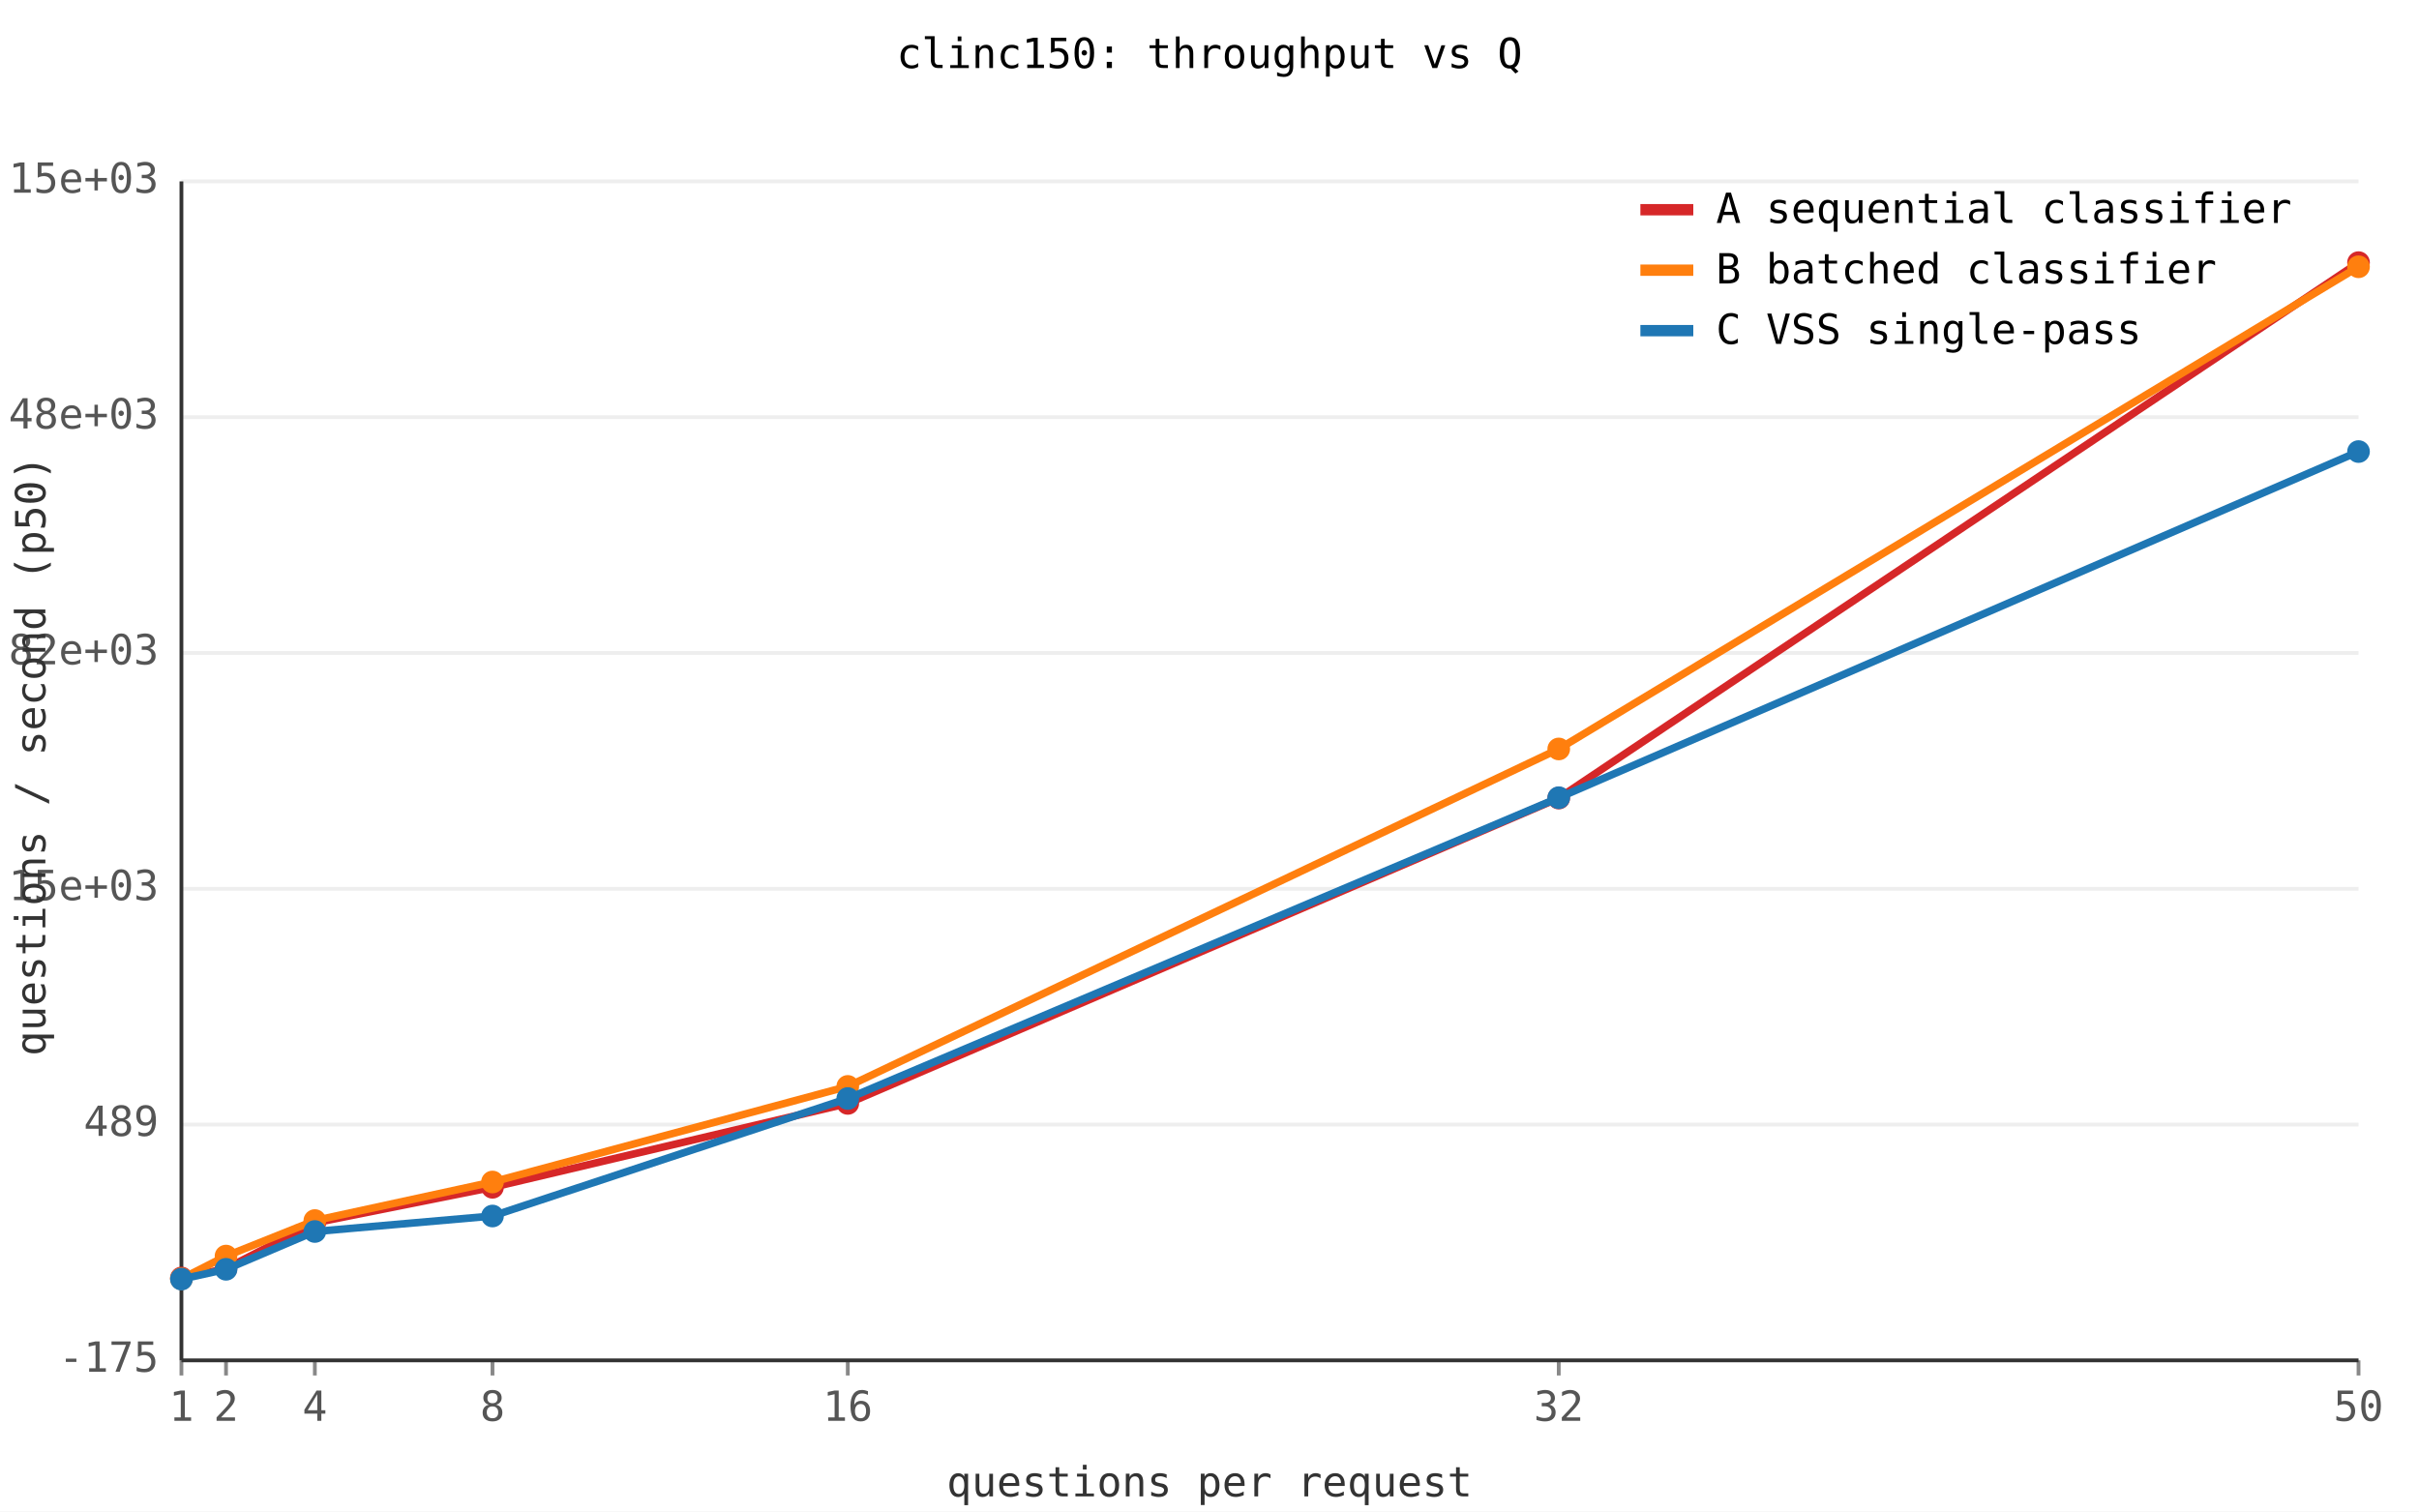
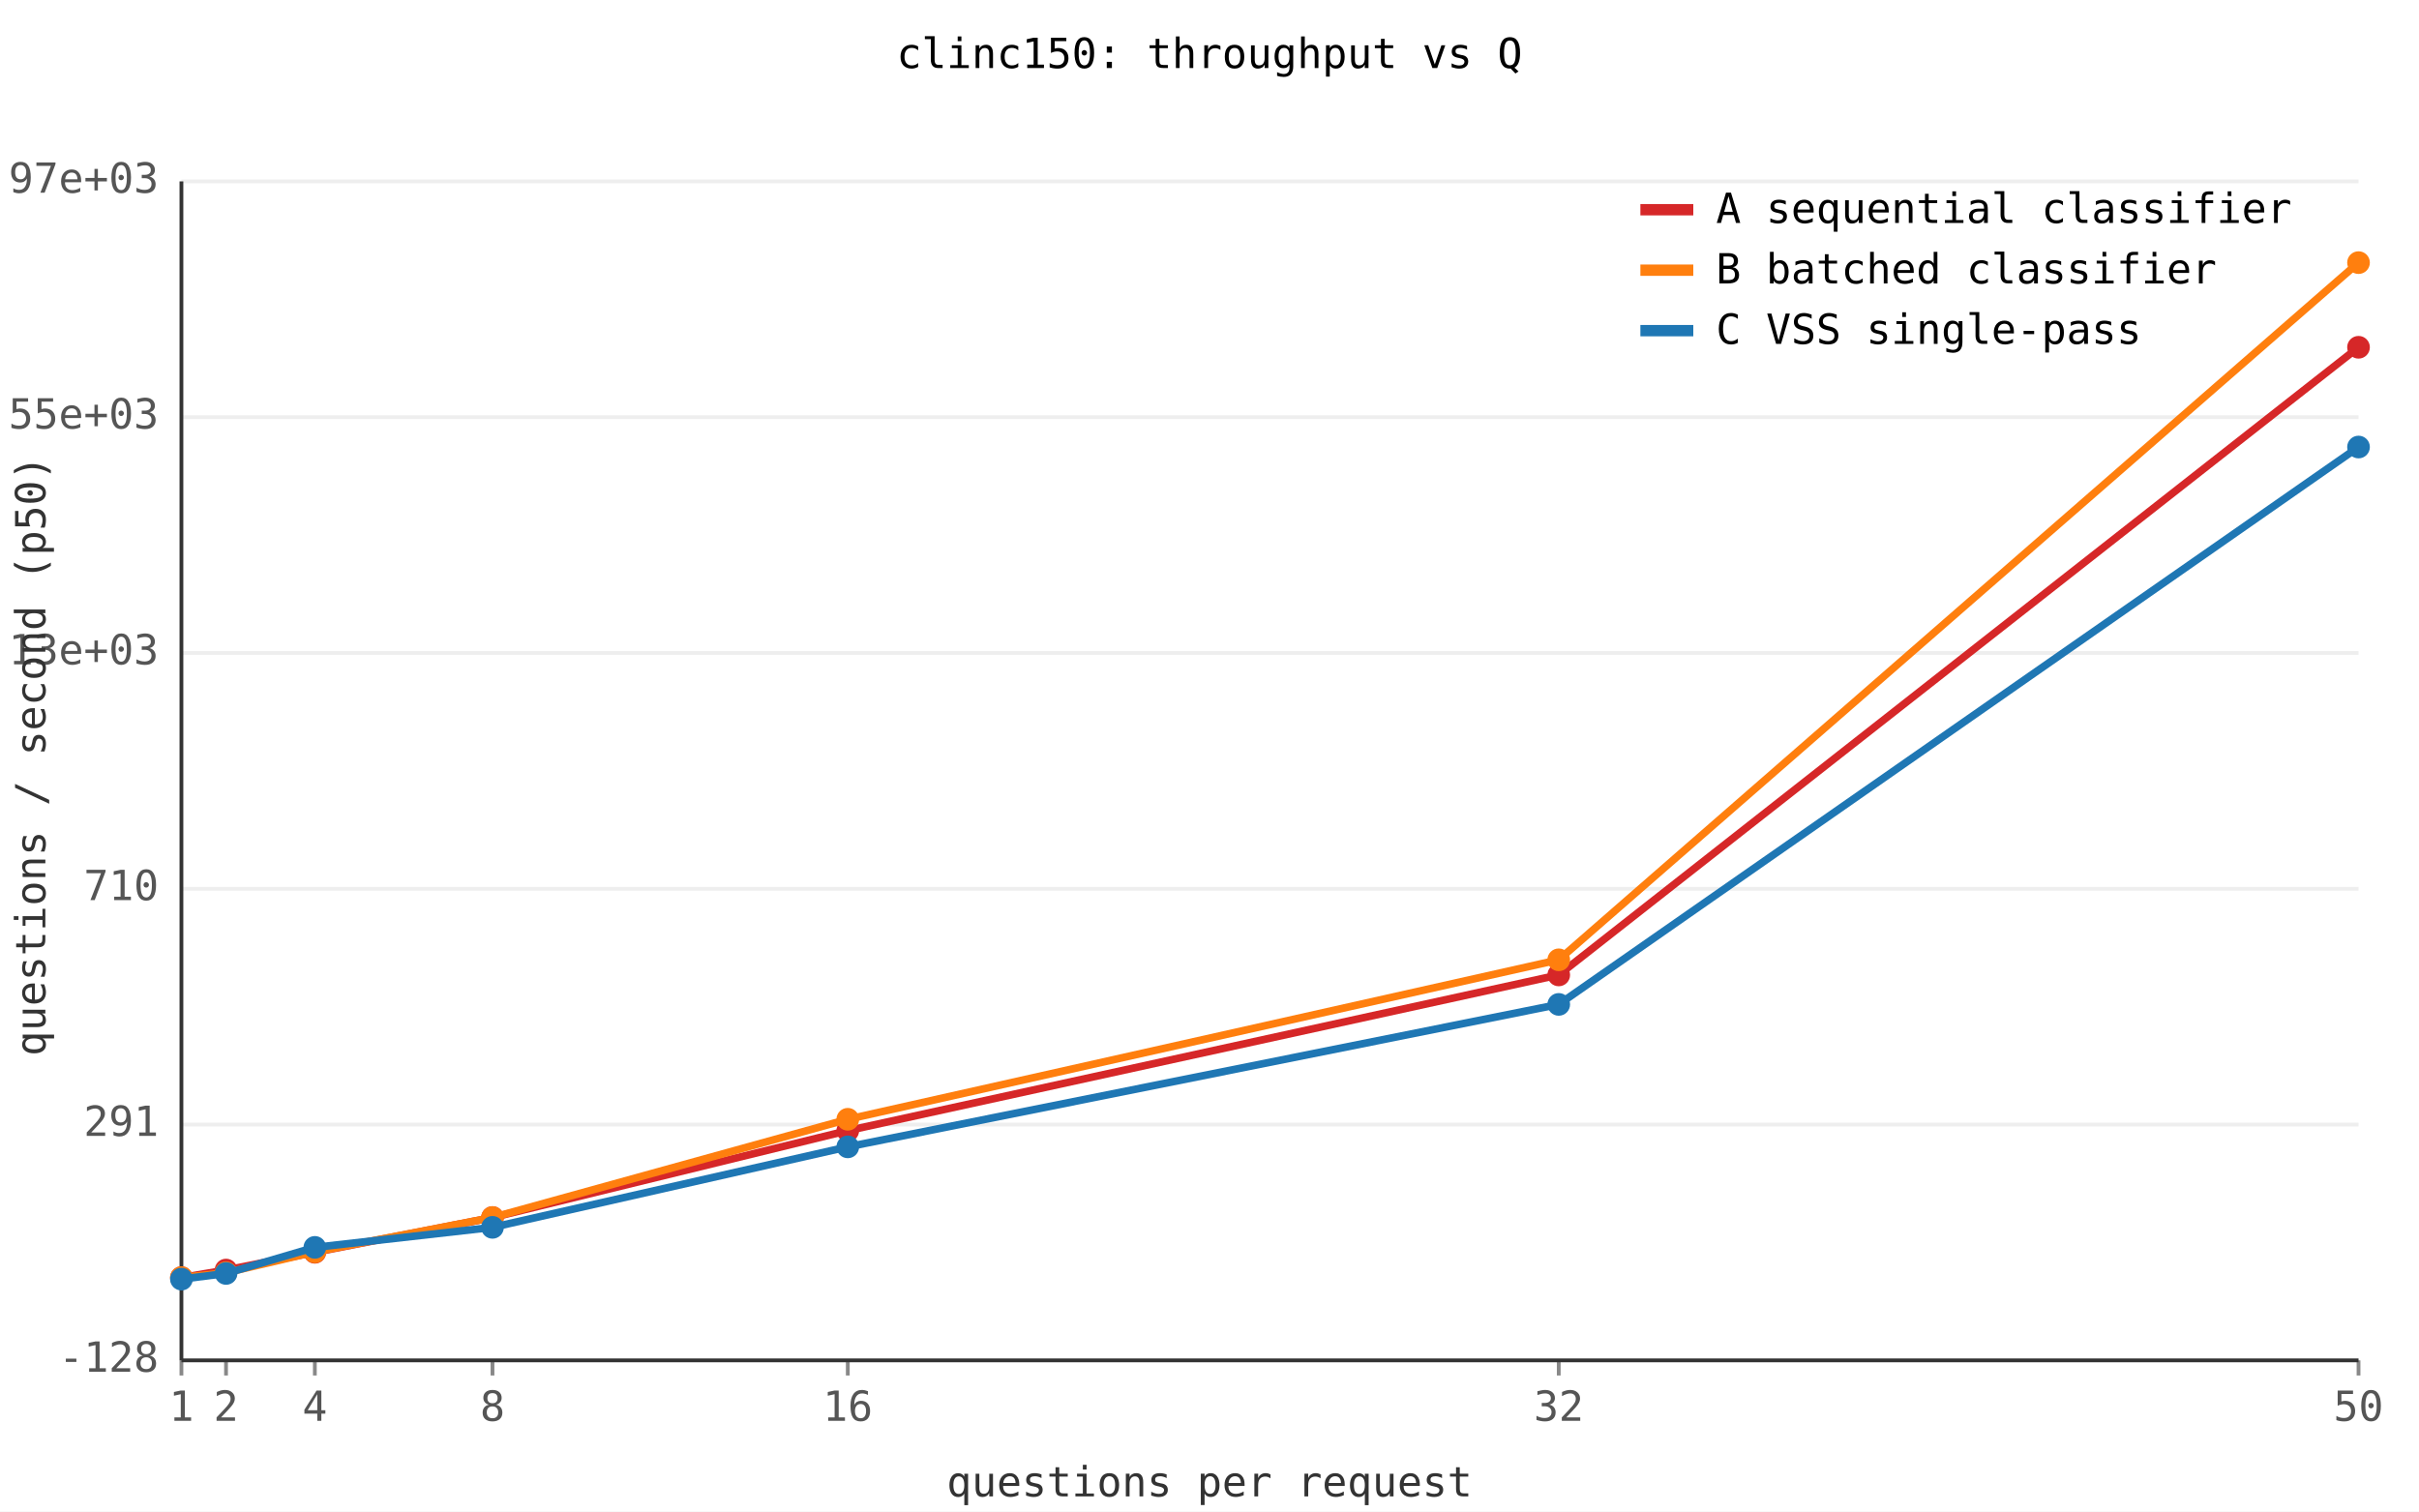
<svg xmlns="http://www.w3.org/2000/svg" viewBox="0 0 640 400" font-family="monospace" font-size="11">
  <rect width="640" height="400" fill="white" />
  <text x="320.0" y="18" text-anchor="middle">clinc150: throughput vs Q</text>
  <line x1="48" y1="360.0" x2="624" y2="360.0" stroke="#eee" />
-   <text x="42" y="363.0" text-anchor="end" fill="#555">-175</text>
+   <text x="42" y="363.0" text-anchor="end" fill="#555">-128</text>
  <line x1="48" y1="297.6" x2="624" y2="297.6" stroke="#eee" />
-   <text x="42" y="300.6" text-anchor="end" fill="#555">489</text>
+   <text x="42" y="300.6" text-anchor="end" fill="#555">291</text>
  <line x1="48" y1="235.2" x2="624" y2="235.2" stroke="#eee" />
-   <text x="42" y="238.2" text-anchor="end" fill="#555">1.15e+03</text>
+   <text x="42" y="238.2" text-anchor="end" fill="#555">710</text>
  <line x1="48" y1="172.8" x2="624" y2="172.8" stroke="#eee" />
-   <text x="42" y="175.8" text-anchor="end" fill="#555">1.82e+03</text>
+   <text x="42" y="175.8" text-anchor="end" fill="#555">1.13e+03</text>
  <line x1="48" y1="110.4" x2="624" y2="110.4" stroke="#eee" />
-   <text x="42" y="113.4" text-anchor="end" fill="#555">2.48e+03</text>
+   <text x="42" y="113.4" text-anchor="end" fill="#555">1.55e+03</text>
  <line x1="48" y1="48.0" x2="624" y2="48.0" stroke="#eee" />
-   <text x="42" y="51.0" text-anchor="end" fill="#555">3.15e+03</text>
+   <text x="42" y="51.0" text-anchor="end" fill="#555">1.97e+03</text>
  <line x1="48.0" y1="360" x2="48.0" y2="364" stroke="#888" />
  <text x="48.0" y="376" text-anchor="middle" fill="#555">1</text>
  <line x1="59.8" y1="360" x2="59.8" y2="364" stroke="#888" />
  <text x="59.8" y="376" text-anchor="middle" fill="#555">2</text>
  <line x1="83.3" y1="360" x2="83.3" y2="364" stroke="#888" />
  <text x="83.3" y="376" text-anchor="middle" fill="#555">4</text>
  <line x1="130.3" y1="360" x2="130.3" y2="364" stroke="#888" />
  <text x="130.3" y="376" text-anchor="middle" fill="#555">8</text>
  <line x1="224.3" y1="360" x2="224.3" y2="364" stroke="#888" />
  <text x="224.3" y="376" text-anchor="middle" fill="#555">16</text>
  <line x1="412.4" y1="360" x2="412.4" y2="364" stroke="#888" />
  <text x="412.4" y="376" text-anchor="middle" fill="#555">32</text>
  <line x1="624.0" y1="360" x2="624.0" y2="364" stroke="#888" />
  <text x="624.0" y="376" text-anchor="middle" fill="#555">50</text>
  <line x1="48" y1="360" x2="624" y2="360" stroke="#333" />
  <line x1="48" y1="360" x2="48" y2="48" stroke="#333" />
  <text x="320.0" y="396" text-anchor="middle" fill="#333">questions per request</text>
  <text x="12" y="200.0" text-anchor="middle" fill="#333" transform="rotate(-90 12 200.0)">questions / second (p50)</text>
-   <polyline points="48.0,338.2 59.8,335.7 83.3,323.6 130.3,314.2 224.3,292.0 412.4,211.2 624.0,69.5" fill="none" stroke="#d62728" stroke-width="2" />
-   <circle cx="48.0" cy="338.2" r="3" fill="#d62728" />
-   <circle cx="59.8" cy="335.7" r="3" fill="#d62728" />
-   <circle cx="83.3" cy="323.6" r="3" fill="#d62728" />
-   <circle cx="130.3" cy="314.2" r="3" fill="#d62728" />
-   <circle cx="224.3" cy="292.0" r="3" fill="#d62728" />
-   <circle cx="412.4" cy="211.2" r="3" fill="#d62728" />
-   <circle cx="624.0" cy="69.5" r="3" fill="#d62728" />
+   <polyline points="48.0,338.1 59.8,336.1 83.3,331.4 130.3,322.2 224.3,299.2 412.4,258.0 624.0,91.9" fill="none" stroke="#d62728" stroke-width="2" />
+   <circle cx="48.0" cy="338.1" r="3" fill="#d62728" />
+   <circle cx="59.8" cy="336.1" r="3" fill="#d62728" />
+   <circle cx="83.3" cy="331.4" r="3" fill="#d62728" />
+   <circle cx="130.3" cy="322.2" r="3" fill="#d62728" />
+   <circle cx="224.3" cy="299.2" r="3" fill="#d62728" />
+   <circle cx="412.4" cy="258.0" r="3" fill="#d62728" />
+   <circle cx="624.0" cy="91.9" r="3" fill="#d62728" />
  <rect x="434" y="54" width="14" height="3" fill="#d62728" />
  <text x="454" y="59">A sequential classifier</text>
-   <polyline points="48.0,338.4 59.8,332.4 83.3,323.0 130.3,312.8 224.3,287.5 412.4,198.2 624.0,70.6" fill="none" stroke="#ff7f0e" stroke-width="2" />
-   <circle cx="48.0" cy="338.4" r="3" fill="#ff7f0e" />
-   <circle cx="59.8" cy="332.4" r="3" fill="#ff7f0e" />
-   <circle cx="83.3" cy="323.0" r="3" fill="#ff7f0e" />
-   <circle cx="130.3" cy="312.8" r="3" fill="#ff7f0e" />
-   <circle cx="224.3" cy="287.5" r="3" fill="#ff7f0e" />
-   <circle cx="412.4" cy="198.2" r="3" fill="#ff7f0e" />
-   <circle cx="624.0" cy="70.6" r="3" fill="#ff7f0e" />
+   <polyline points="48.0,338.1 59.8,336.8 83.3,331.3 130.3,322.2 224.3,296.2 412.4,254.0 624.0,69.5" fill="none" stroke="#ff7f0e" stroke-width="2" />
+   <circle cx="48.0" cy="338.1" r="3" fill="#ff7f0e" />
+   <circle cx="59.8" cy="336.8" r="3" fill="#ff7f0e" />
+   <circle cx="83.3" cy="331.3" r="3" fill="#ff7f0e" />
+   <circle cx="130.3" cy="322.2" r="3" fill="#ff7f0e" />
+   <circle cx="224.3" cy="296.2" r="3" fill="#ff7f0e" />
+   <circle cx="412.4" cy="254.0" r="3" fill="#ff7f0e" />
+   <circle cx="624.0" cy="69.5" r="3" fill="#ff7f0e" />
  <rect x="434" y="70" width="14" height="3" fill="#ff7f0e" />
  <text x="454" y="75">B batched classifier</text>
-   <polyline points="48.0,338.5 59.8,335.9 83.3,325.9 130.3,321.8 224.3,290.7 412.4,211.1 624.0,119.5" fill="none" stroke="#1f77b4" stroke-width="2" />
+   <polyline points="48.0,338.5 59.8,337.0 83.3,330.1 130.3,324.8 224.3,303.5 412.4,265.8 624.0,118.3" fill="none" stroke="#1f77b4" stroke-width="2" />
  <circle cx="48.0" cy="338.5" r="3" fill="#1f77b4" />
-   <circle cx="59.8" cy="335.9" r="3" fill="#1f77b4" />
-   <circle cx="83.3" cy="325.9" r="3" fill="#1f77b4" />
-   <circle cx="130.3" cy="321.8" r="3" fill="#1f77b4" />
-   <circle cx="224.3" cy="290.7" r="3" fill="#1f77b4" />
-   <circle cx="412.4" cy="211.1" r="3" fill="#1f77b4" />
-   <circle cx="624.0" cy="119.5" r="3" fill="#1f77b4" />
+   <circle cx="59.8" cy="337.0" r="3" fill="#1f77b4" />
+   <circle cx="83.3" cy="330.1" r="3" fill="#1f77b4" />
+   <circle cx="130.3" cy="324.8" r="3" fill="#1f77b4" />
+   <circle cx="224.3" cy="303.5" r="3" fill="#1f77b4" />
+   <circle cx="412.4" cy="265.8" r="3" fill="#1f77b4" />
+   <circle cx="624.0" cy="118.3" r="3" fill="#1f77b4" />
  <rect x="434" y="86" width="14" height="3" fill="#1f77b4" />
  <text x="454" y="91">C VSS single-pass</text>
</svg>
